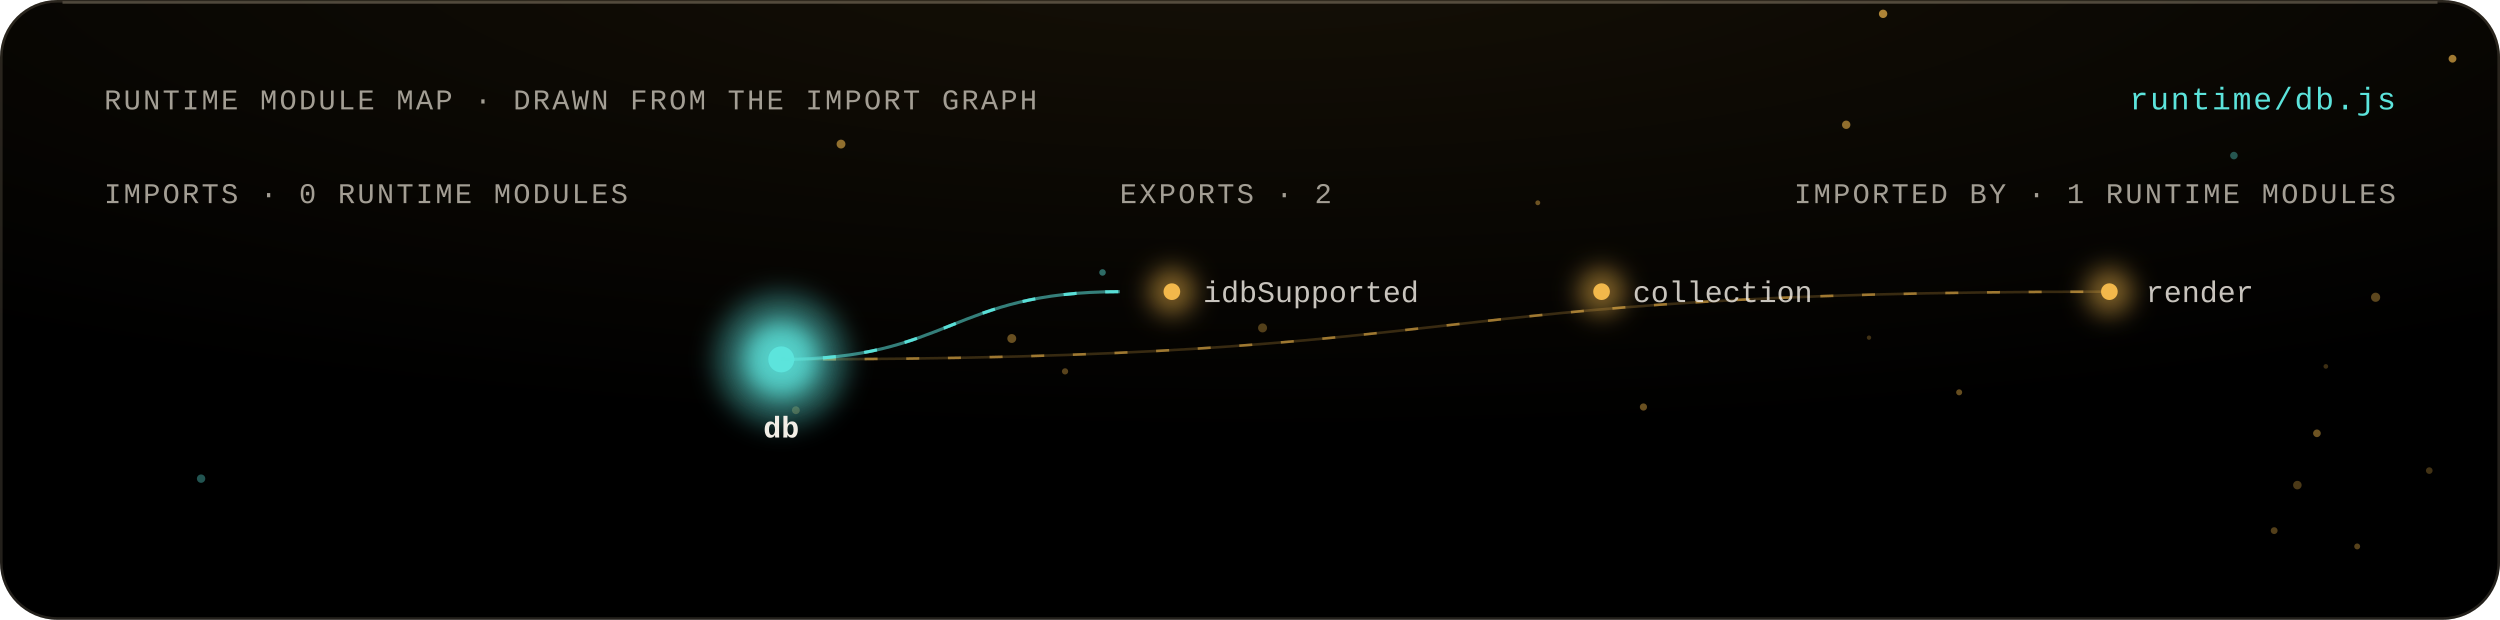
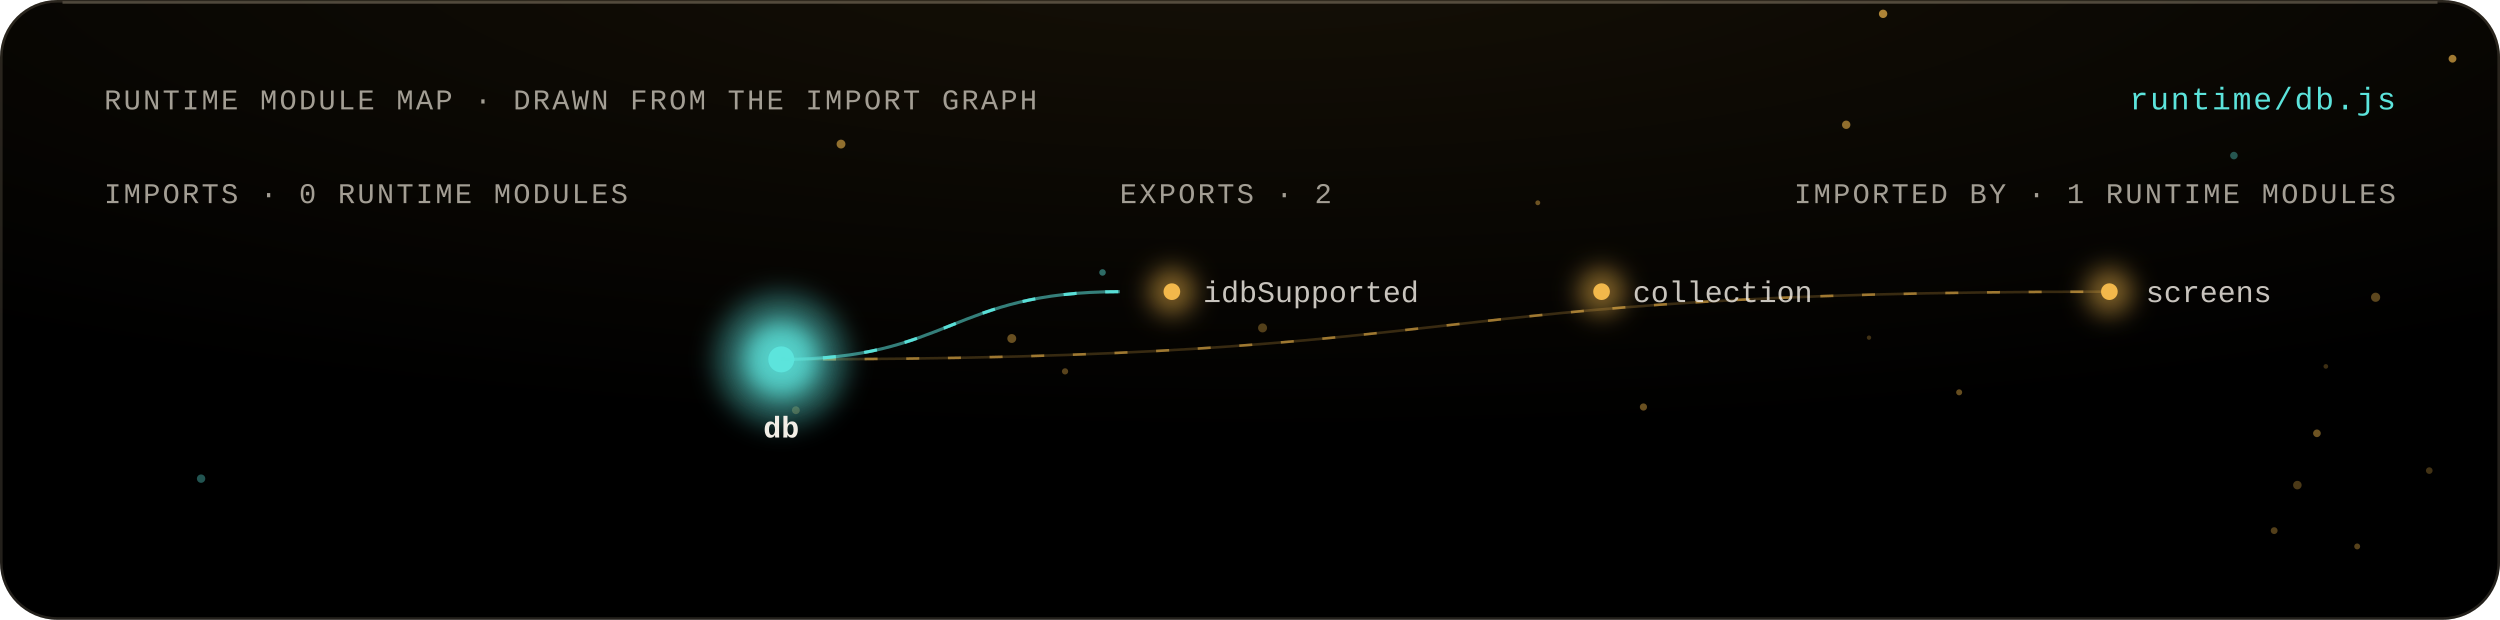
<svg xmlns="http://www.w3.org/2000/svg" viewBox="0 0 960 238" width="960" height="238" role="img" aria-labelledby="t">
  <style>
  text { font-family: 'Geist Mono', ui-monospace, 'Liberation Mono', Menlo, monospace; fill: #F2EEE6; }
  .m { fill: #A39E94; font-size: 11px; letter-spacing: .08em; }
  .l { font-size: 11.5px; }
  .h { font-size: 12px; fill: #5CE4DC; letter-spacing: .06em; }
  .flow { stroke-dasharray: 5 11; animation: flow 3s linear infinite; }
  @keyframes flow { to { stroke-dashoffset: -32; } }
  .breathe { animation: breathe 4.2s ease-in-out infinite; }
  @keyframes breathe { 50% { opacity: .38; } }
  .beat { animation: beat 2.6s ease-in-out infinite; transform-box: fill-box; transform-origin: center; }
  @keyframes beat { 50% { opacity: .55; transform: scale(1.35); } }
  .spin { transform-box: fill-box; transform-origin: center; animation: spin 48s linear infinite; }
  .spin-r { transform-box: fill-box; transform-origin: center; animation: spin 64s linear infinite reverse; }
  @keyframes spin { to { transform: rotate(360deg); } }
  @media (prefers-reduced-motion: reduce) { * { animation: none !important; } }
</style>
  <defs>
    <filter id="bloom" x="-80%" y="-80%" width="260%" height="260%">
      <feGaussianBlur stdDeviation="4.5" />
    </filter>
    <filter id="soft" x="-30%" y="-30%" width="160%" height="160%">
      <feGaussianBlur stdDeviation="1.4" />
    </filter>
    <radialGradient id="key" cx="50%" cy="-10%" r="80%">
      <stop offset="0" stop-color="#F2B84B" stop-opacity=".09" />
      <stop offset="1" stop-color="#F2B84B" stop-opacity="0" />
    </radialGradient>
    <linearGradient id="pair" x1="0" x2="1">
      <stop offset="0" stop-color="#F2B84B" />
      <stop offset="1" stop-color="#5CE4DC" />
    </linearGradient>
  </defs>
  <rect width="960" height="238" rx="22" fill="#000" />
  <rect width="960" height="238" rx="22" fill="url(#key)" />
  <rect x=".5" y=".5" width="959" height="237" rx="21.5" fill="none" stroke="rgba(255,232,196,.14)" />
  <path d="M 24 1 H 936" stroke="rgba(255,238,208,.22)" stroke-width="1" />
  <g>
    <circle cx="708.94" cy="47.91" r="1.61" fill="#F2B84B" opacity="0.57" class="breathe" style="animation-delay:-0.91s" />
    <circle cx="941.76" cy="22.55" r="1.5" fill="#F2B84B" opacity="0.65" class="breathe" style="animation-delay:-1.54s" />
    <circle cx="717.7" cy="129.66" r="0.84" fill="#F2B84B" opacity="0.26" class="breathe" style="animation-delay:-2.93s" />
    <circle cx="905.16" cy="209.83" r="1.14" fill="#F2B84B" opacity="0.36" class="breathe" style="animation-delay:-3.32s" />
    <circle cx="484.82" cy="125.92" r="1.73" fill="#F2B84B" opacity="0.33" class="breathe" style="animation-delay:-1.01s" />
    <circle cx="857.82" cy="59.74" r="1.45" fill="#5CE4DC" opacity="0.36" class="breathe" style="animation-delay:-1.39s" />
    <circle cx="893.12" cy="140.7" r="0.9" fill="#F2B84B" opacity="0.25" class="breathe" style="animation-delay:-3.95s" />
    <circle cx="889.7" cy="166.39" r="1.47" fill="#F2B84B" opacity="0.45" class="breathe" style="animation-delay:-2.03s" />
    <circle cx="388.52" cy="129.99" r="1.71" fill="#F2B84B" opacity="0.42" class="breathe" style="animation-delay:-2.15s" />
    <circle cx="882.19" cy="186.28" r="1.64" fill="#F2B84B" opacity="0.31" class="breathe" style="animation-delay:-1.9s" />
    <circle cx="932.84" cy="180.71" r="1.28" fill="#F2B84B" opacity="0.28" class="breathe" style="animation-delay:-1.12s" />
    <circle cx="912.23" cy="114.15" r="1.76" fill="#F2B84B" opacity="0.38" class="breathe" style="animation-delay:-3.32s" />
    <circle cx="322.95" cy="55.33" r="1.7" fill="#F2B84B" opacity="0.58" class="breathe" style="animation-delay:-3.49s" />
    <circle cx="631.08" cy="156.29" r="1.39" fill="#F2B84B" opacity="0.43" class="breathe" style="animation-delay:-0.35s" />
    <circle cx="590.51" cy="77.87" r="0.94" fill="#F2B84B" opacity="0.43" class="breathe" style="animation-delay:-1.82s" />
    <circle cx="305.61" cy="157.52" r="1.5" fill="#F2B84B" opacity="0.28" class="breathe" style="animation-delay:-1.68s" />
    <circle cx="873.28" cy="203.76" r="1.32" fill="#F2B84B" opacity="0.34" class="breathe" style="animation-delay:-3.23s" />
    <circle cx="752.32" cy="150.65" r="1.16" fill="#F2B84B" opacity="0.42" class="breathe" style="animation-delay:-1.19s" />
    <circle cx="723.11" cy="5.31" r="1.61" fill="#F2B84B" opacity="0.7" class="breathe" style="animation-delay:-1.81s" />
    <circle cx="423.37" cy="104.62" r="1.26" fill="#5CE4DC" opacity="0.46" class="breathe" style="animation-delay:-0.36s" />
    <circle cx="77.22" cy="183.8" r="1.61" fill="#5CE4DC" opacity="0.37" class="breathe" style="animation-delay:-4.04s" />
    <circle cx="408.98" cy="142.61" r="1.2" fill="#F2B84B" opacity="0.36" class="breathe" style="animation-delay:-0.5s" />
  </g>
  <text x="40" y="42" class="m" text-anchor="start">RUNTIME MODULE MAP · DRAWN FROM THE IMPORT GRAPH</text>
  <text x="920" y="42" class="h" text-anchor="end">runtime/db.js</text>
  <text x="40" y="78" class="m" text-anchor="start">IMPORTS · 0 RUNTIME MODULES</text>
  <text x="430" y="78" class="m" text-anchor="start">EXPORTS · 2</text>
  <text x="920" y="78" class="m" text-anchor="end">IMPORTED BY · 1 RUNTIME MODULES</text>
  <path d="M 300 138 C 580.5 138, 529.5 112, 810 112" fill="none" stroke="#F2B84B" stroke-opacity="0.22" stroke-width="1" />
  <path d="M 300 138 C 580.5 138, 529.5 112, 810 112" fill="none" stroke="#F2B84B" stroke-opacity="0.55" stroke-width="1" class="flow" />
  <g>
    <circle cx="810" cy="112" r="9" fill="#F2B84B" opacity="0.5" filter="url(#bloom)" class="breathe" style="animation-delay:-2.51s" />
    <circle cx="810" cy="112" r="3.2" fill="#F2B84B" />
  </g>
-   <text x="824" y="116" class="l" text-anchor="start" fill="#F2EEE6" fill-opacity=".82">render</text>
+   <text x="824" y="116" class="l" text-anchor="start" fill="#F2EEE6" fill-opacity=".82">screens</text>
  <circle cx="300" cy="138" r="26" fill="#5CE4DC" opacity=".35" filter="url(#bloom)" class="beat" />
  <g>
    <circle cx="300" cy="138" r="15" fill="#5CE4DC" opacity="0.85" filter="url(#bloom)" class="beat" style="animation-delay:-0s" />
    <circle cx="300" cy="138" r="5" fill="#5CE4DC" />
  </g>
  <text x="300" y="168" class="l" text-anchor="middle" fill="#5CE4DC" font-weight="700" font-size="13">db</text>
  <path d="M 300 138 C 365 138, 365 112, 430 112" fill="none" stroke="#5CE4DC" stroke-opacity="0.55" stroke-width="1.2" />
  <path d="M 300 138 C 365 138, 365 112, 430 112" fill="none" stroke="#5CE4DC" stroke-opacity="0.95" stroke-width="1.2" class="flow" />
  <g>
    <circle cx="450" cy="112" r="9" fill="#F2B84B" opacity="0.5" filter="url(#bloom)" class="breathe" style="animation-delay:-3.3s" />
    <circle cx="450" cy="112" r="3.2" fill="#F2B84B" />
  </g>
  <text x="462" y="116" class="l" text-anchor="start" fill="#F2EEE6" fill-opacity=".82">idbSupported</text>
  <g>
    <circle cx="615" cy="112" r="9" fill="#F2B84B" opacity="0.5" filter="url(#bloom)" class="breathe" style="animation-delay:-2.95s" />
    <circle cx="615" cy="112" r="3.2" fill="#F2B84B" />
  </g>
  <text x="627" y="116" class="l" text-anchor="start" fill="#F2EEE6" fill-opacity=".82">collection</text>
</svg>
